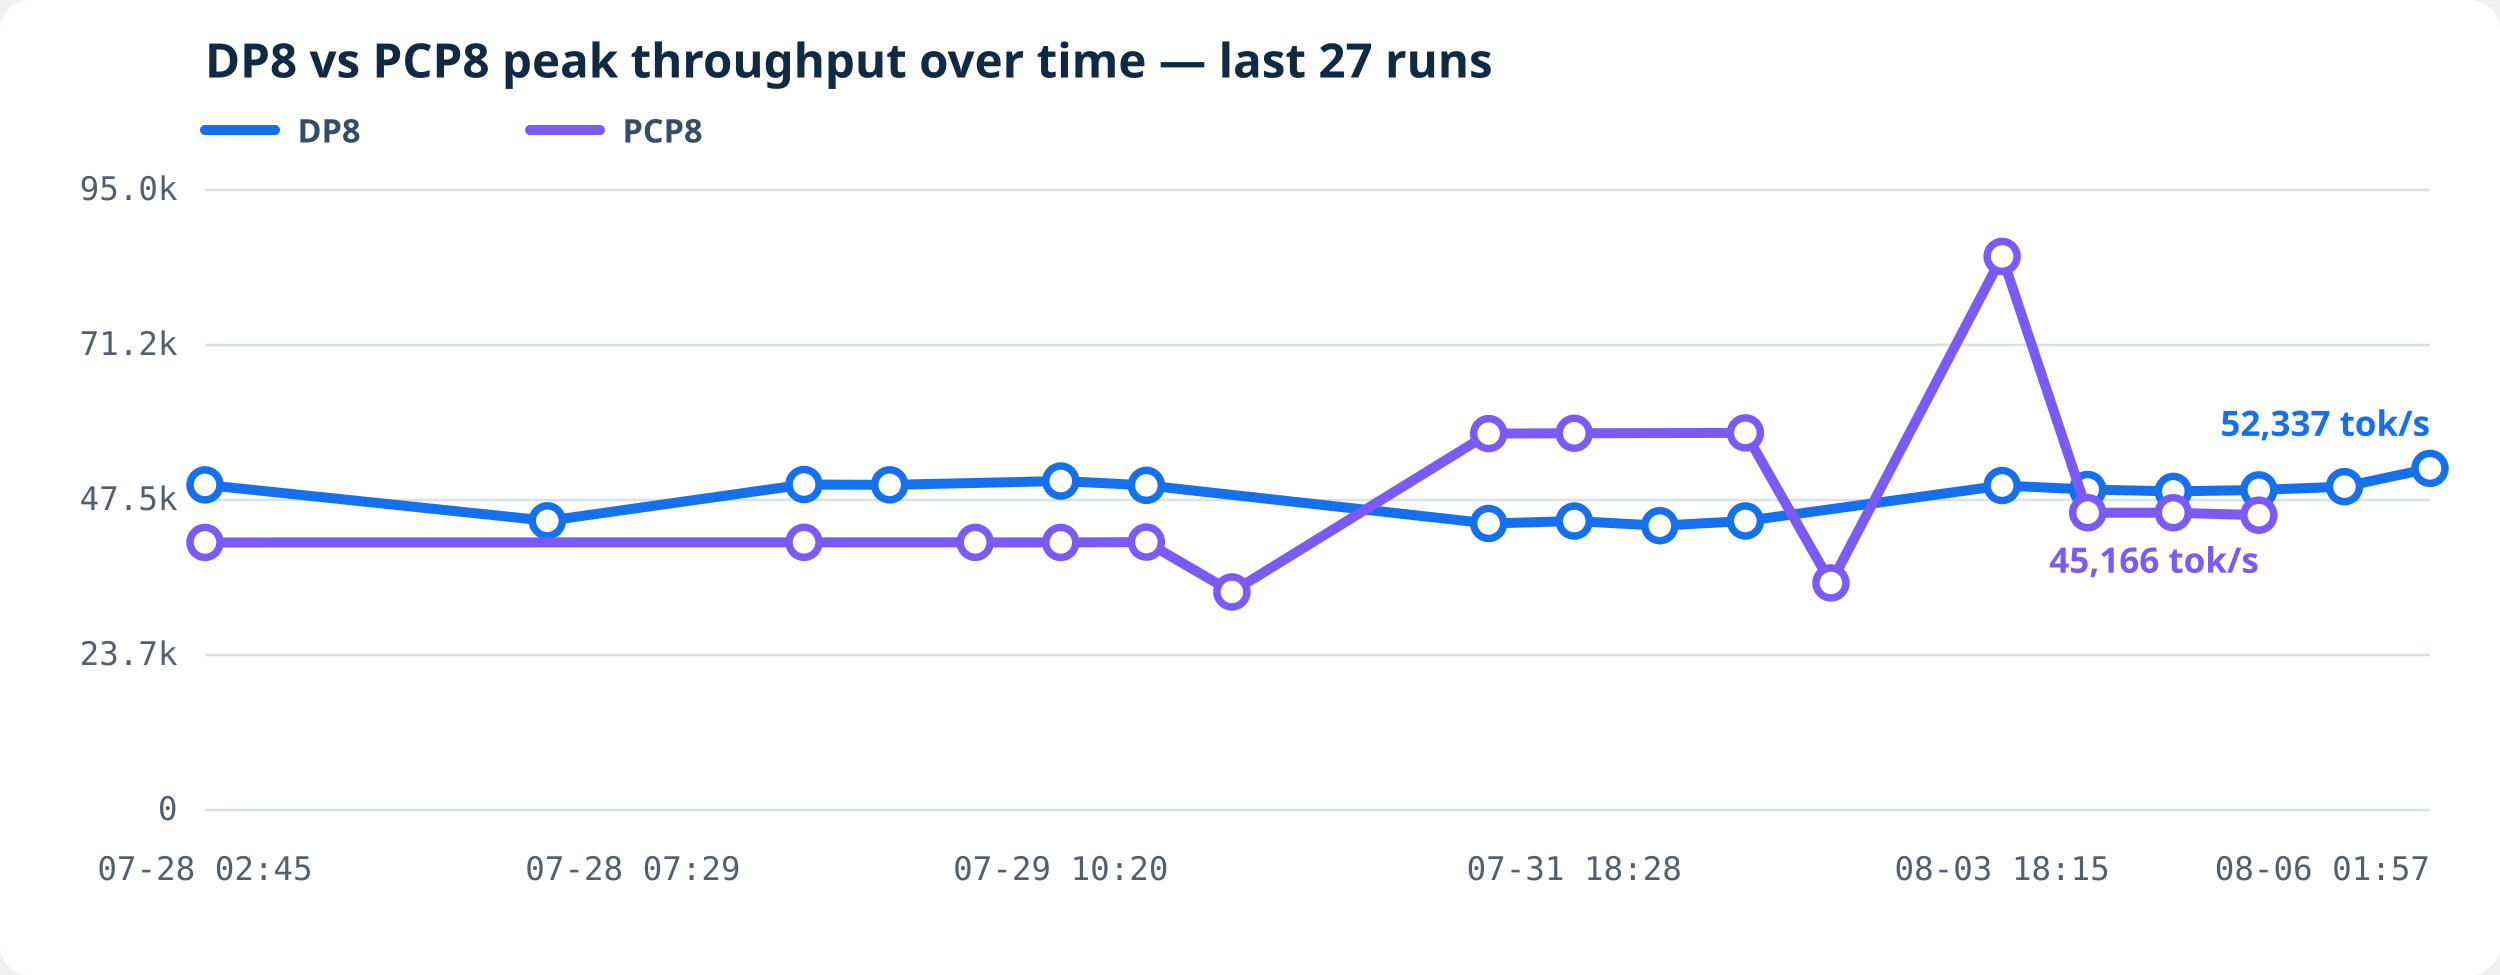
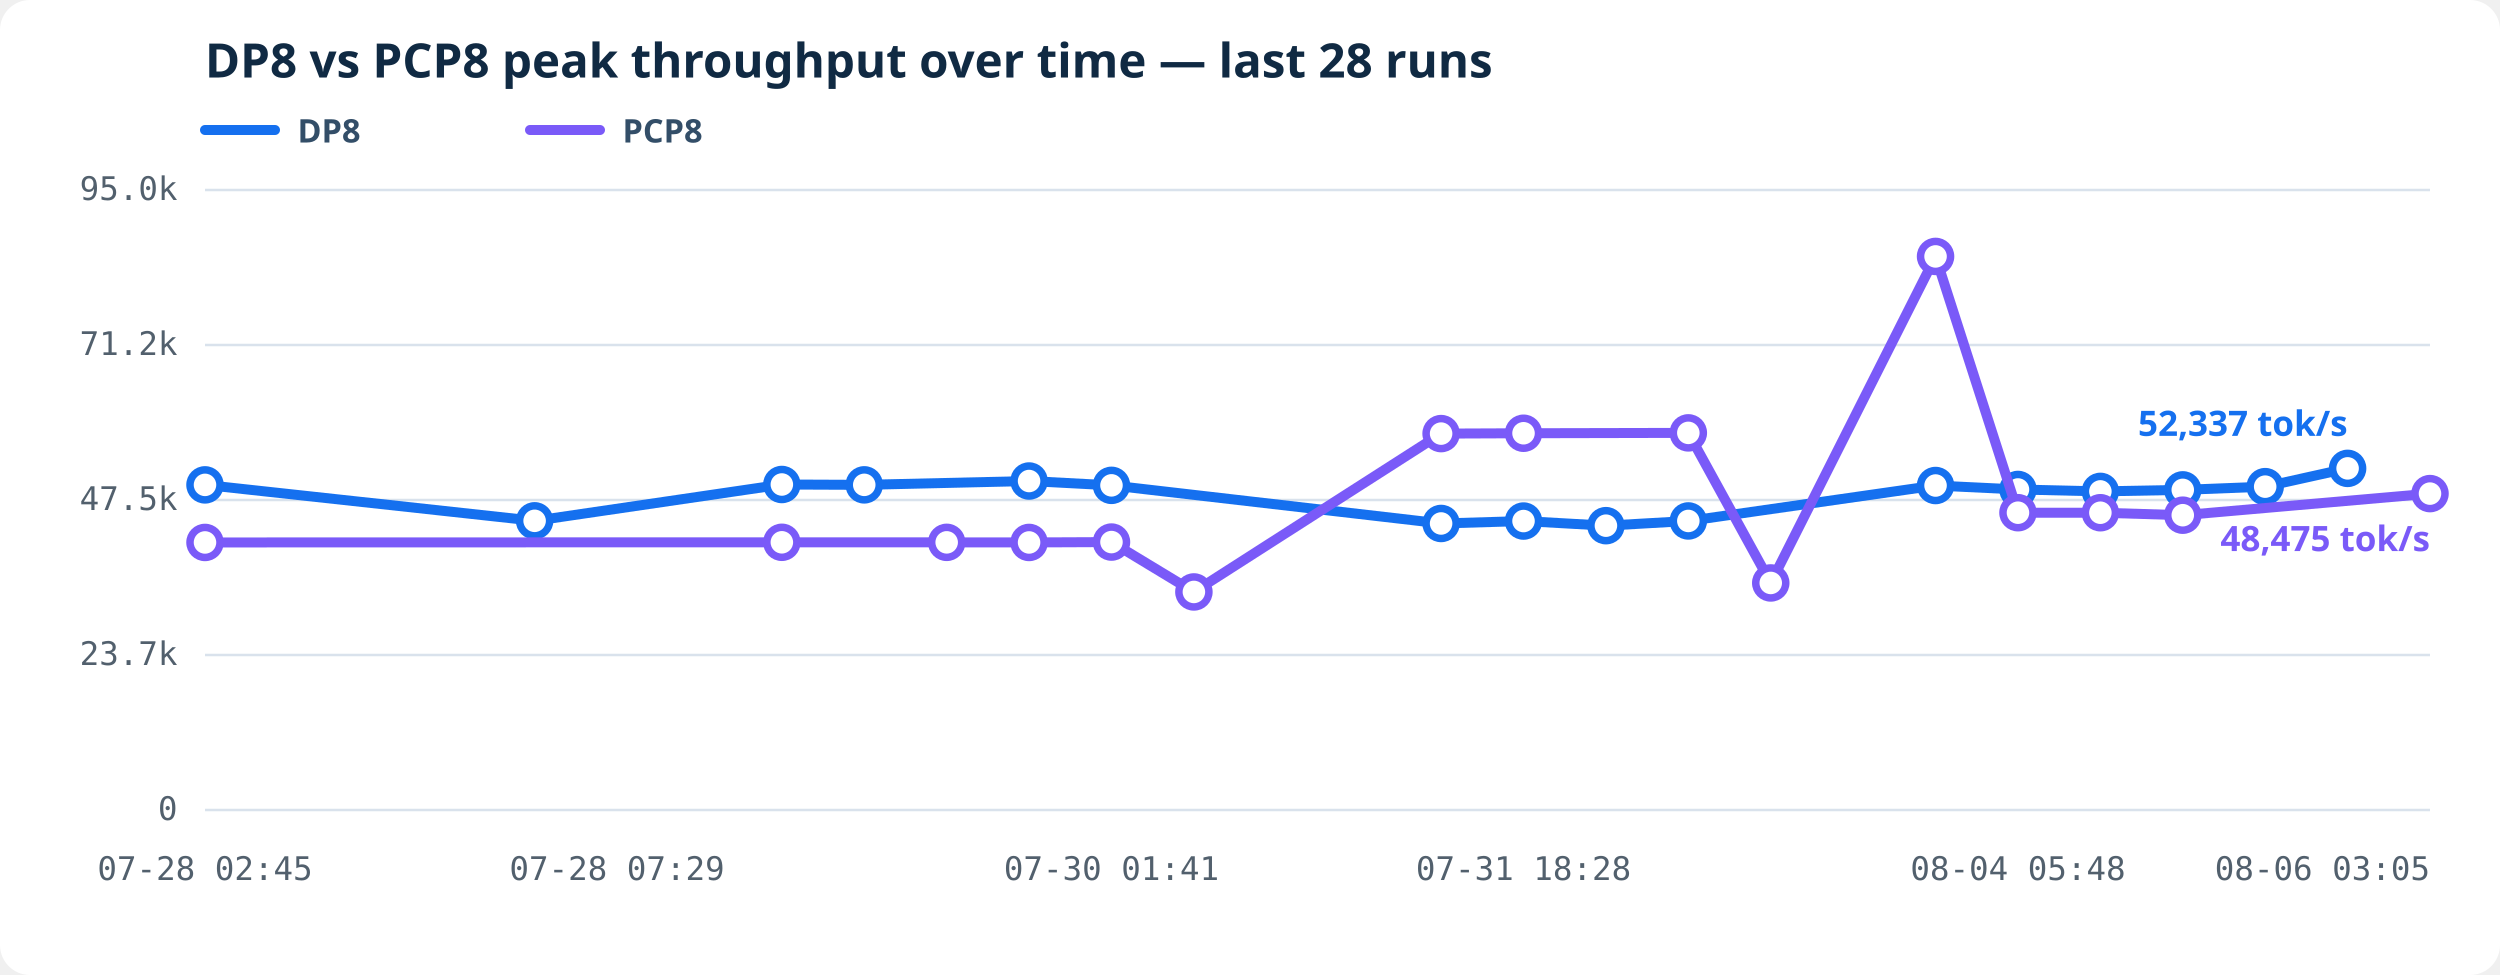
<svg xmlns="http://www.w3.org/2000/svg" viewBox="0 0 1000 390" role="img" aria-labelledby="history-title history-desc">
  <style>.bg{fill:#fff}.grid{stroke:#d9e2ec;stroke-width:1}.axis{fill:#52606d;font:13px ui-monospace,SFMono-Regular,Consolas,monospace}.heading{fill:#102a43;font:600 19px system-ui,sans-serif}.line{fill:none;stroke-width:4;stroke-linejoin:round;stroke-linecap:round}.dot{fill:#fff;stroke-width:3}.latest{stroke-width:3}.legend{fill:#334e68;font:600 13px system-ui,sans-serif}.value{font:600 14px system-ui,sans-serif}</style>
  <rect class="bg" width="1000" height="390" rx="12" />
-   <text class="heading" x="82" y="31">DP8 vs PCP8 peak throughput over time — last 27 runs</text>
+   <text class="heading" x="82" y="31">DP8 vs PCP8 peak throughput over time — last 28 runs</text>
  <line x1="82" y1="52" x2="110" y2="52" stroke="#1570ef" stroke-width="4" stroke-linecap="round" />
  <text class="legend" x="119" y="57">DP8</text>
  <line x1="212" y1="52" x2="240" y2="52" stroke="#7a5af8" stroke-width="4" stroke-linecap="round" />
  <text class="legend" x="249" y="57">PCP8</text>
  <line class="grid" x1="82" y1="324.00" x2="972" y2="324.00" />
  <text class="axis" text-anchor="end" x="71" y="328.00">0</text>
  <line class="grid" x1="82" y1="262.00" x2="972" y2="262.00" />
  <text class="axis" text-anchor="end" x="71" y="266.00">23.7k</text>
  <line class="grid" x1="82" y1="200.00" x2="972" y2="200.00" />
  <text class="axis" text-anchor="end" x="71" y="204.00">47.5k</text>
  <line class="grid" x1="82" y1="138.00" x2="972" y2="138.00" />
  <text class="axis" text-anchor="end" x="71" y="142.00">71.2k</text>
  <line class="grid" x1="82" y1="76.00" x2="972" y2="76.00" />
  <text class="axis" text-anchor="end" x="71" y="80.00">95.0k</text>
  <text class="axis" text-anchor="middle" x="82.00" y="352">07-28 02:45</text>
-   <text class="axis" text-anchor="middle" x="253.15" y="352">07-28 07:29</text>
-   <text class="axis" text-anchor="middle" x="424.31" y="352">07-29 10:20</text>
-   <text class="axis" text-anchor="middle" x="629.69" y="352">07-31 18:28</text>
-   <text class="axis" text-anchor="middle" x="800.85" y="352">08-03 18:15</text>
-   <text class="axis" text-anchor="end" x="972.00" y="352">08-06 01:57</text>
-   <polyline class="line" stroke="#1570ef" points="82.00,193.95 218.92,208.33 321.62,193.80 355.85,193.94 424.31,192.41 458.54,194.14 595.46,209.39 629.69,208.42 663.92,210.27 698.15,208.38 800.85,194.21 835.08,195.79 869.31,196.56 903.54,195.95 937.77,194.66 972.00,187.35" />
+   <text class="axis" text-anchor="middle" x="246.81" y="352">07-28 07:29</text>
+   <text class="axis" text-anchor="middle" x="444.59" y="352">07-30 01:41</text>
+   <text class="axis" text-anchor="middle" x="609.41" y="352">07-31 18:28</text>
+   <text class="axis" text-anchor="middle" x="807.19" y="352">08-04 05:48</text>
+   <text class="axis" text-anchor="end" x="972.00" y="352">08-06 03:05</text>
+   <polyline class="line" stroke="#1570ef" points="82.00,193.95 213.85,208.33 312.74,193.80 345.70,193.94 411.63,192.41 444.59,194.14 576.44,209.39 609.41,208.42 642.37,210.27 675.33,208.38 774.22,194.21 807.19,195.79 840.15,196.56 873.11,195.95 906.07,194.66 939.04,187.35" />
  <circle class="dot" fill="#fff" stroke="#1570ef" cx="82.00" cy="193.95" r="6" />
-   <circle class="dot" fill="#fff" stroke="#1570ef" cx="218.92" cy="208.33" r="6" />
-   <circle class="dot" fill="#fff" stroke="#1570ef" cx="321.62" cy="193.80" r="6" />
-   <circle class="dot" fill="#fff" stroke="#1570ef" cx="355.85" cy="193.94" r="6" />
-   <circle class="dot" fill="#fff" stroke="#1570ef" cx="424.31" cy="192.41" r="6" />
-   <circle class="dot" fill="#fff" stroke="#1570ef" cx="458.54" cy="194.14" r="6" />
-   <circle class="dot" fill="#fff" stroke="#1570ef" cx="595.46" cy="209.39" r="6" />
-   <circle class="dot" fill="#fff" stroke="#1570ef" cx="629.69" cy="208.42" r="6" />
-   <circle class="dot" fill="#fff" stroke="#1570ef" cx="663.92" cy="210.27" r="6" />
-   <circle class="dot" fill="#fff" stroke="#1570ef" cx="698.15" cy="208.38" r="6" />
-   <circle class="dot" fill="#fff" stroke="#1570ef" cx="800.85" cy="194.21" r="6" />
-   <circle class="dot" fill="#fff" stroke="#1570ef" cx="835.08" cy="195.79" r="6" />
-   <circle class="dot" fill="#fff" stroke="#1570ef" cx="869.31" cy="196.56" r="6" />
-   <circle class="dot" fill="#fff" stroke="#1570ef" cx="903.54" cy="195.95" r="6" />
-   <circle class="dot" fill="#fff" stroke="#1570ef" cx="937.77" cy="194.66" r="6" />
-   <circle class="dot latest" fill="#1570ef" stroke="#1570ef" cx="972.00" cy="187.35" r="6" />
-   <text class="value" fill="#1570ef" text-anchor="end" x="972.00" y="174.35">52,337 tok/s</text>
-   <polyline class="line" stroke="#7a5af8" points="82.00,216.98 321.62,216.92 390.08,216.94 424.31,216.98 458.54,216.83 492.77,236.78 595.46,173.44 629.69,173.30 698.15,173.15 732.38,233.18 800.85,102.57 835.08,205.08 869.31,205.09 903.54,206.08" />
+   <circle class="dot" fill="#fff" stroke="#1570ef" cx="213.85" cy="208.33" r="6" />
+   <circle class="dot" fill="#fff" stroke="#1570ef" cx="312.74" cy="193.80" r="6" />
+   <circle class="dot" fill="#fff" stroke="#1570ef" cx="345.70" cy="193.94" r="6" />
+   <circle class="dot" fill="#fff" stroke="#1570ef" cx="411.63" cy="192.41" r="6" />
+   <circle class="dot" fill="#fff" stroke="#1570ef" cx="444.59" cy="194.14" r="6" />
+   <circle class="dot" fill="#fff" stroke="#1570ef" cx="576.44" cy="209.39" r="6" />
+   <circle class="dot" fill="#fff" stroke="#1570ef" cx="609.41" cy="208.42" r="6" />
+   <circle class="dot" fill="#fff" stroke="#1570ef" cx="642.37" cy="210.27" r="6" />
+   <circle class="dot" fill="#fff" stroke="#1570ef" cx="675.33" cy="208.38" r="6" />
+   <circle class="dot" fill="#fff" stroke="#1570ef" cx="774.22" cy="194.21" r="6" />
+   <circle class="dot" fill="#fff" stroke="#1570ef" cx="807.19" cy="195.79" r="6" />
+   <circle class="dot" fill="#fff" stroke="#1570ef" cx="840.15" cy="196.56" r="6" />
+   <circle class="dot" fill="#fff" stroke="#1570ef" cx="873.11" cy="195.95" r="6" />
+   <circle class="dot" fill="#fff" stroke="#1570ef" cx="906.07" cy="194.66" r="6" />
+   <circle class="dot latest" fill="#1570ef" stroke="#1570ef" cx="939.04" cy="187.35" r="6" />
+   <text class="value" fill="#1570ef" text-anchor="end" x="939.04" y="174.35">52,337 tok/s</text>
+   <polyline class="line" stroke="#7a5af8" points="82.00,216.98 312.74,216.92 378.67,216.94 411.63,216.98 444.59,216.83 477.56,236.78 576.44,173.44 609.41,173.30 675.33,173.15 708.30,233.18 774.22,102.57 807.19,205.08 840.15,205.09 873.11,206.08 972.00,197.44" />
  <circle class="dot" fill="#fff" stroke="#7a5af8" cx="82.00" cy="216.98" r="6" />
-   <circle class="dot" fill="#fff" stroke="#7a5af8" cx="321.62" cy="216.92" r="6" />
-   <circle class="dot" fill="#fff" stroke="#7a5af8" cx="390.08" cy="216.94" r="6" />
-   <circle class="dot" fill="#fff" stroke="#7a5af8" cx="424.31" cy="216.98" r="6" />
-   <circle class="dot" fill="#fff" stroke="#7a5af8" cx="458.54" cy="216.83" r="6" />
-   <circle class="dot" fill="#fff" stroke="#7a5af8" cx="492.77" cy="236.78" r="6" />
-   <circle class="dot" fill="#fff" stroke="#7a5af8" cx="595.46" cy="173.44" r="6" />
-   <circle class="dot" fill="#fff" stroke="#7a5af8" cx="629.69" cy="173.30" r="6" />
-   <circle class="dot" fill="#fff" stroke="#7a5af8" cx="698.15" cy="173.15" r="6" />
-   <circle class="dot" fill="#fff" stroke="#7a5af8" cx="732.38" cy="233.18" r="6" />
-   <circle class="dot" fill="#fff" stroke="#7a5af8" cx="800.85" cy="102.57" r="6" />
-   <circle class="dot" fill="#fff" stroke="#7a5af8" cx="835.08" cy="205.08" r="6" />
-   <circle class="dot" fill="#fff" stroke="#7a5af8" cx="869.31" cy="205.09" r="6" />
-   <circle class="dot latest" fill="#7a5af8" stroke="#7a5af8" cx="903.54" cy="206.08" r="6" />
-   <text class="value" fill="#7a5af8" text-anchor="end" x="903.54" y="229.08">45,166 tok/s</text>
+   <circle class="dot" fill="#fff" stroke="#7a5af8" cx="312.74" cy="216.92" r="6" />
+   <circle class="dot" fill="#fff" stroke="#7a5af8" cx="378.67" cy="216.94" r="6" />
+   <circle class="dot" fill="#fff" stroke="#7a5af8" cx="411.63" cy="216.98" r="6" />
+   <circle class="dot" fill="#fff" stroke="#7a5af8" cx="444.59" cy="216.83" r="6" />
+   <circle class="dot" fill="#fff" stroke="#7a5af8" cx="477.56" cy="236.78" r="6" />
+   <circle class="dot" fill="#fff" stroke="#7a5af8" cx="576.44" cy="173.44" r="6" />
+   <circle class="dot" fill="#fff" stroke="#7a5af8" cx="609.41" cy="173.30" r="6" />
+   <circle class="dot" fill="#fff" stroke="#7a5af8" cx="675.33" cy="173.15" r="6" />
+   <circle class="dot" fill="#fff" stroke="#7a5af8" cx="708.30" cy="233.18" r="6" />
+   <circle class="dot" fill="#fff" stroke="#7a5af8" cx="774.22" cy="102.57" r="6" />
+   <circle class="dot" fill="#fff" stroke="#7a5af8" cx="807.19" cy="205.08" r="6" />
+   <circle class="dot" fill="#fff" stroke="#7a5af8" cx="840.15" cy="205.09" r="6" />
+   <circle class="dot" fill="#fff" stroke="#7a5af8" cx="873.11" cy="206.08" r="6" />
+   <circle class="dot latest" fill="#7a5af8" stroke="#7a5af8" cx="972.00" cy="197.44" r="6" />
+   <text class="value" fill="#7a5af8" text-anchor="end" x="972.00" y="220.44">48,475 tok/s</text>
</svg>
